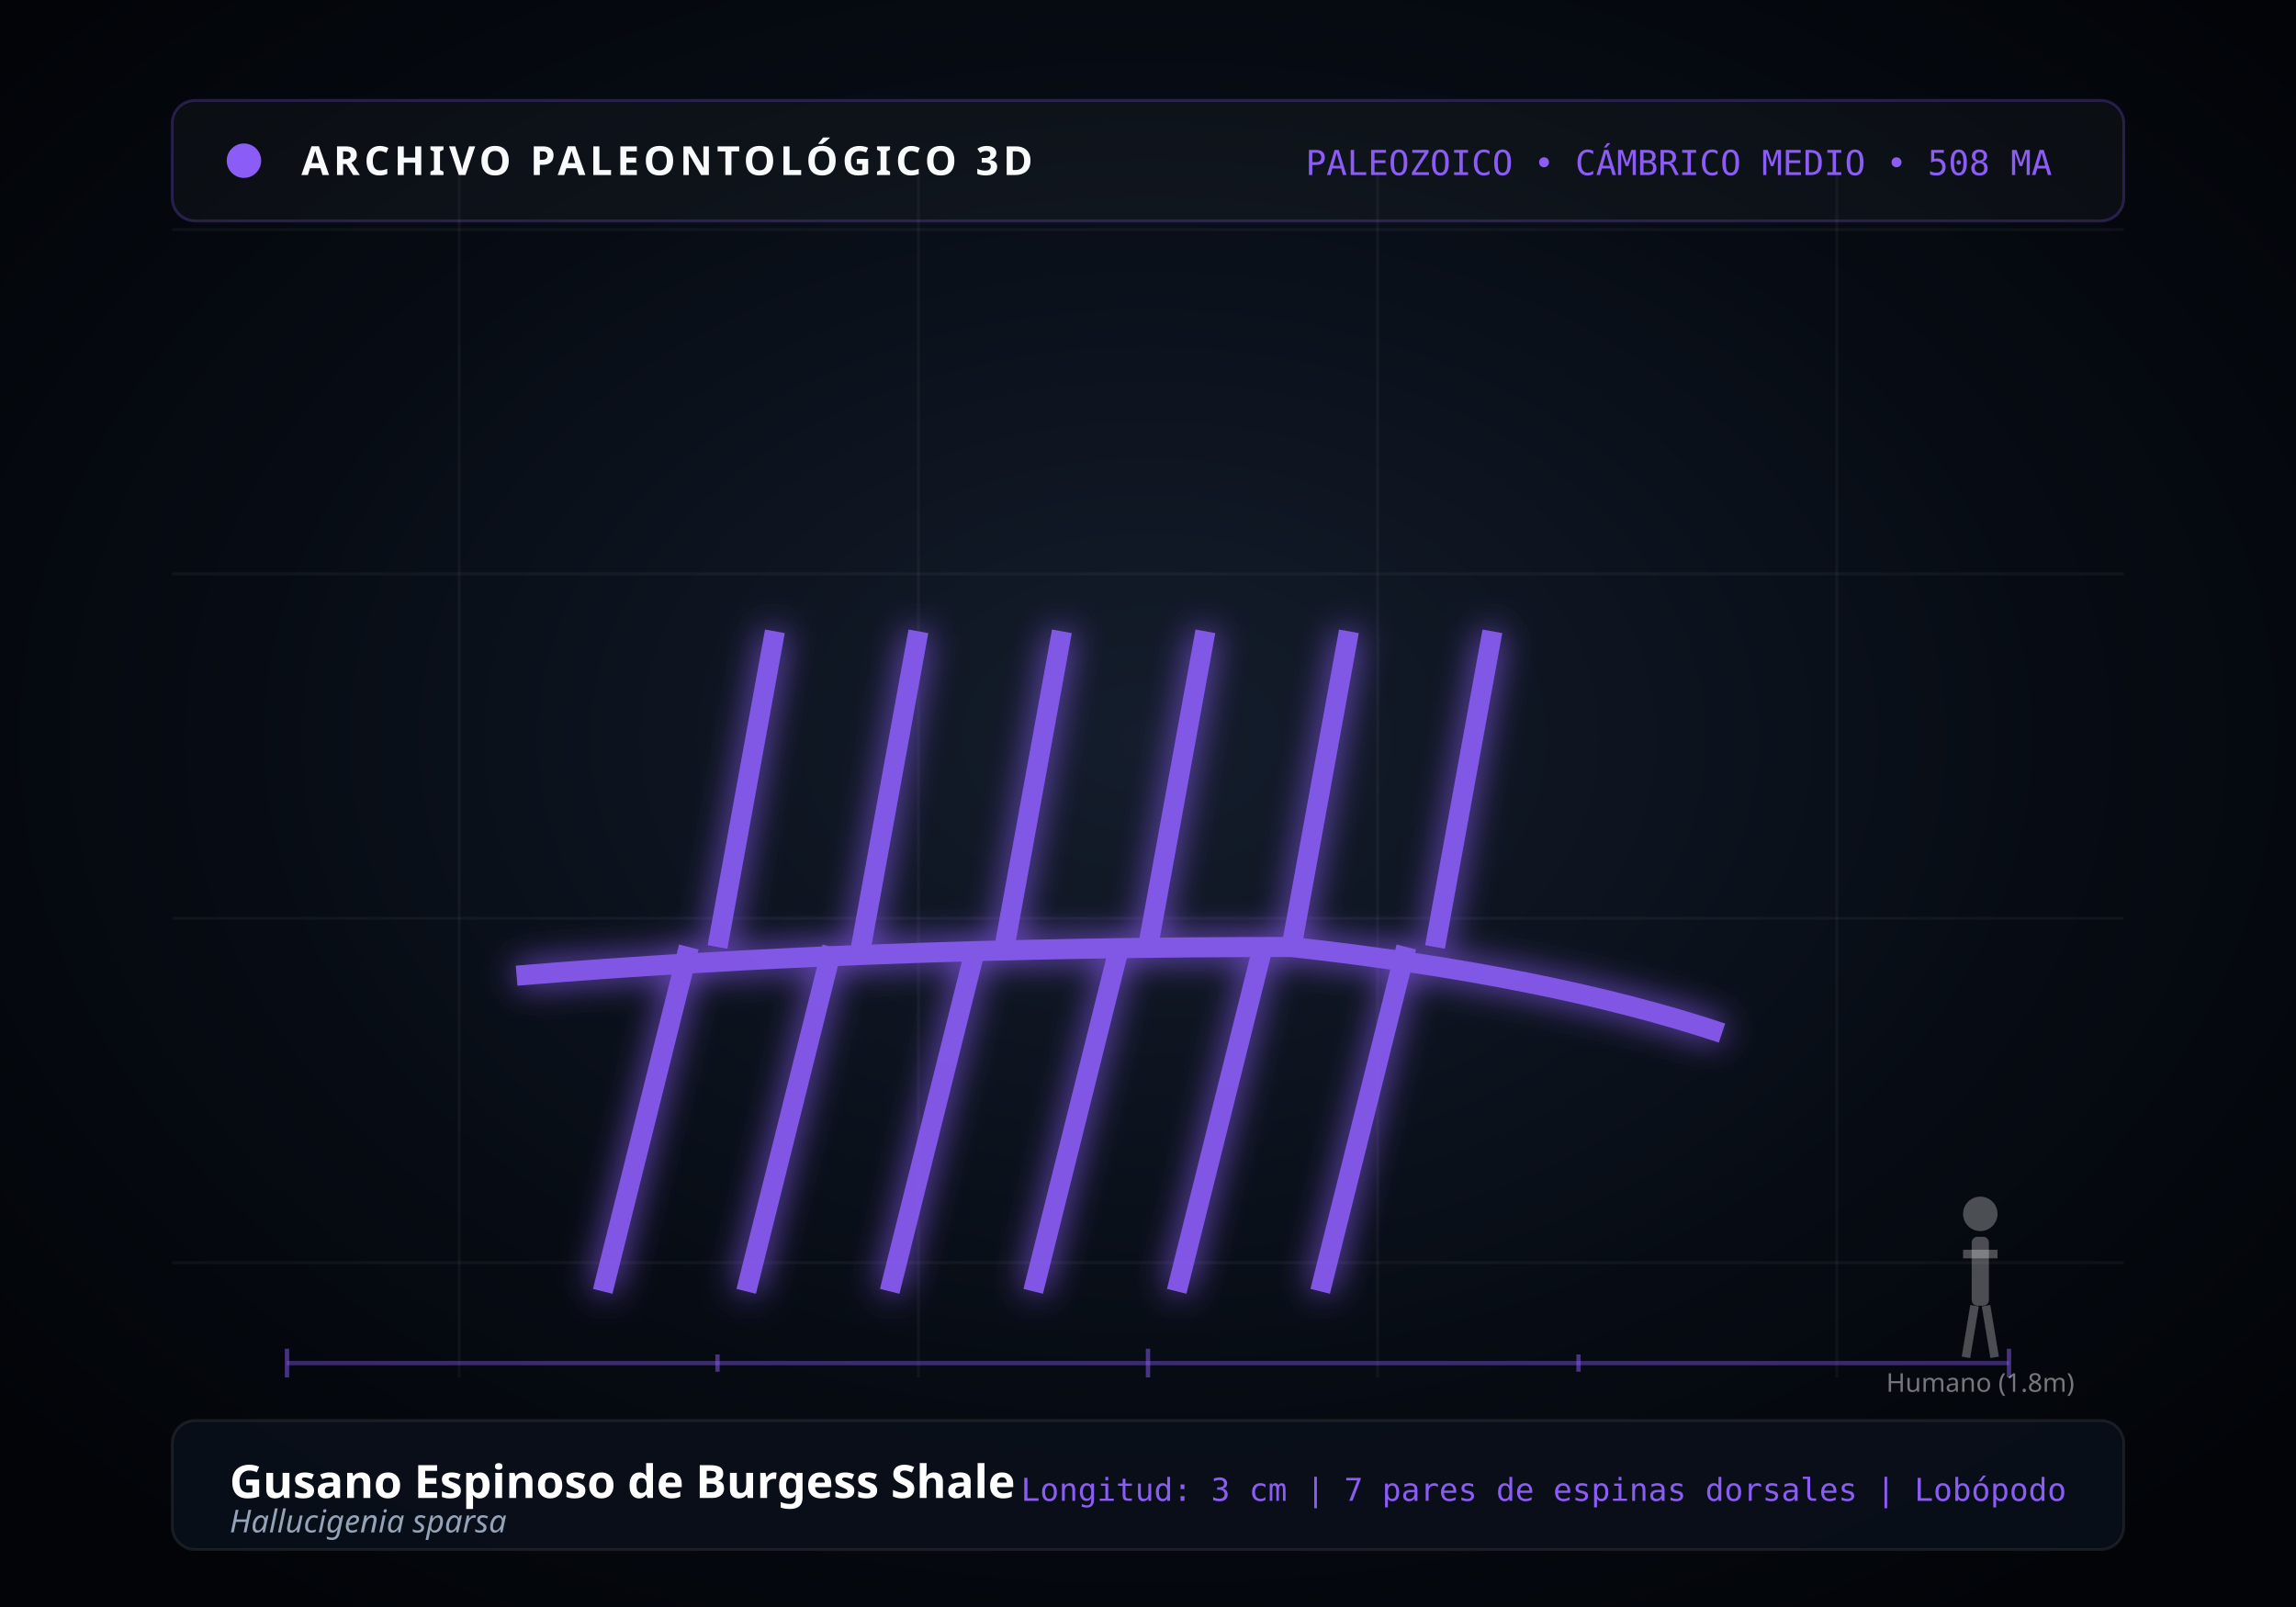
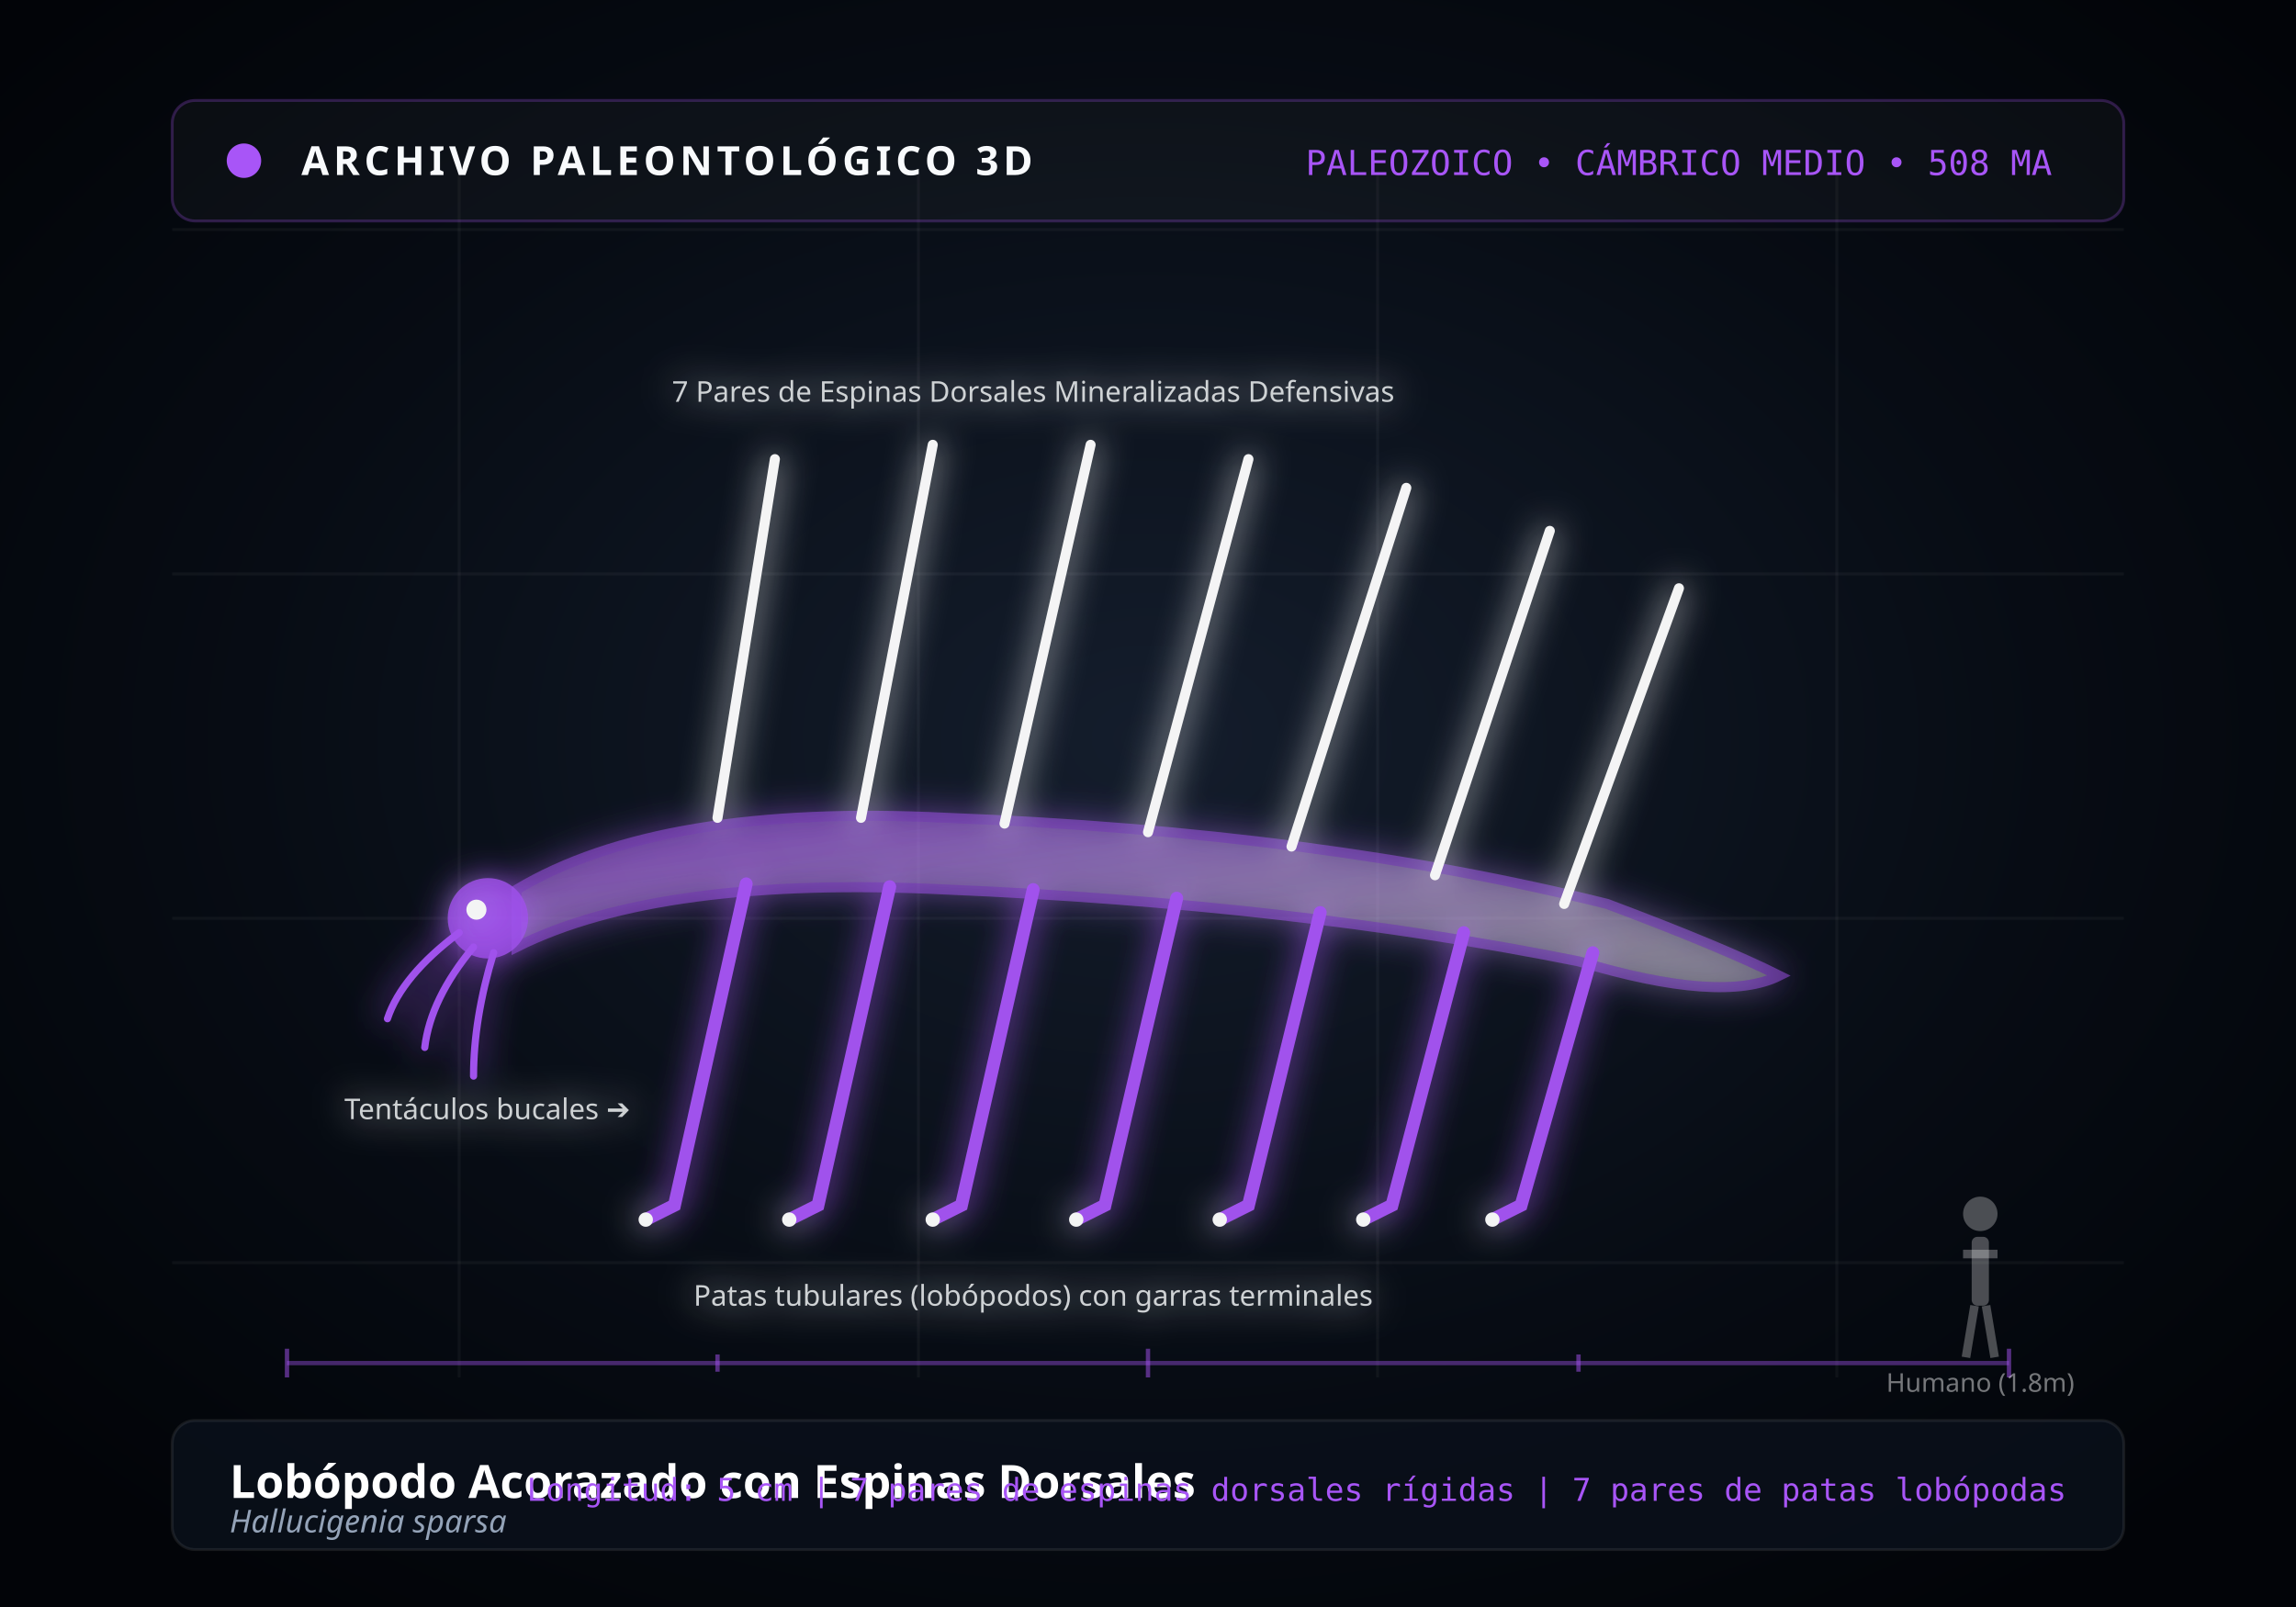
<svg xmlns="http://www.w3.org/2000/svg" viewBox="0 0 800 560" width="800" height="560">
  <defs>
    <radialGradient id="bgGrad_hallucigenia" cx="50%" cy="46%" r="65%">
      <stop offset="0%" stop-color="#141d2c" stop-opacity="1" />
      <stop offset="60%" stop-color="#070c14" stop-opacity="1" />
      <stop offset="100%" stop-color="#020408" stop-opacity="1" />
    </radialGradient>
    <linearGradient id="themeGrad_hallucigenia" x1="0%" y1="0%" x2="100%" y2="100%">
-       <stop offset="0%" stop-color="#8b5cf6" stop-opacity="0.95" />
+       <stop offset="0%" stop-color="#a855f7" stop-opacity="0.95" />
      <stop offset="100%" stop-color="#ffffff" stop-opacity="0.6" />
    </linearGradient>
    <filter id="glow_hallucigenia" x="-20%" y="-20%" width="140%" height="140%">
      <feGaussianBlur stdDeviation="6" result="blur" />
      <feComposite in="SourceGraphic" in2="blur" operator="over" />
    </filter>
  </defs>
  <rect width="800" height="560" fill="url(#bgGrad_hallucigenia)" />
  <g stroke="rgba(255, 255, 255, 0.04)" stroke-width="1">
    <line x1="60" y1="80" x2="740" y2="80" />
    <line x1="60" y1="200" x2="740" y2="200" />
    <line x1="60" y1="320" x2="740" y2="320" />
    <line x1="60" y1="440" x2="740" y2="440" />
    <line x1="160" y1="60" x2="160" y2="480" />
    <line x1="320" y1="60" x2="320" y2="480" />
    <line x1="480" y1="60" x2="480" y2="480" />
    <line x1="640" y1="60" x2="640" y2="480" />
  </g>
-   <rect x="60" y="35" width="680" height="42" rx="8" fill="rgba(255, 255, 255, 0.03)" stroke="#8b5cf6" stroke-opacity="0.25" />
-   <circle cx="85" cy="56" r="6" fill="#8b5cf6" />
+   <rect x="60" y="35" width="680" height="42" rx="8" fill="rgba(255, 255, 255, 0.03)" stroke="#a855f7" stroke-opacity="0.25" />
+   <circle cx="85" cy="56" r="6" fill="#a855f7" />
  <text x="105" y="61" fill="#f8fafc" font-family="'Space Grotesk', 'Outfit', sans-serif" font-weight="700" font-size="14" letter-spacing="1.5">ARCHIVO PALEONTOLÓGICO 3D</text>
-   <text x="715" y="61" fill="#8b5cf6" font-family="'JetBrains Mono', monospace" font-size="12" text-anchor="end">PALEOZOICO • CÁMBRICO MEDIO • 508 MA</text>
-   <g transform="translate(0, 10)" color="#8b5cf6" filter="url(#glow_hallucigenia)" opacity="0.92">
-     <path d="M 180 330 Q 300 320 450 320 Q 540 330 600 350 M 240 320 L 210 440 M 290 320 L 260 440 M 340 320 L 310 440 M 390 320 L 360 440 M 440 320 L 410 440 M 490 320 L 460 440 M 250 320 L 270 210 M 300 320 L 320 210 M 350 320 L 370 210 M 400 320 L 420 210 M 450 320 L 470 210 M 500 320 L 520 210" stroke="currentColor" stroke-width="7" fill="none" />
+   <text x="715" y="61" fill="#a855f7" font-family="'JetBrains Mono', monospace" font-size="12" text-anchor="end">PALEOZOICO • CÁMBRICO MEDIO • 508 MA</text>
+   <g transform="translate(0, 10)" color="#a855f7" filter="url(#glow_hallucigenia)" opacity="0.95">
+     <path d="M 180 300 Q 230 270 330 275 Q 460 280 560 305 Q 600 320 620 330 Q 600 340 550 325 Q 450 305 330 300 Q 230 295 180 320 Z" fill="url(#themeGrad_hallucigenia)" opacity="0.5" stroke="currentColor" stroke-width="3.5" />
+     <circle cx="170" cy="310" r="14" fill="currentColor" opacity="0.8" />
+     <circle cx="166" cy="307" r="3.5" fill="#ffffff" />
+     <path d="M 160 315 Q 140 330 135 345 M 165 320 Q 150 338 148 355 M 172 322 Q 165 345 165 365" stroke="currentColor" stroke-width="2.5" fill="none" stroke-linecap="round" />
+     <g stroke="#ffffff" stroke-width="3.5" fill="currentColor" stroke-linecap="round">
+       <line x1="250" y1="275" x2="270" y2="150" />
+       <line x1="300" y1="275" x2="325" y2="145" />
+       <line x1="350" y1="277" x2="380" y2="145" />
+       <line x1="400" y1="280" x2="435" y2="150" />
+       <line x1="450" y1="285" x2="490" y2="160" />
+       <line x1="500" y1="295" x2="540" y2="175" />
+       <line x1="545" y1="305" x2="585" y2="195" />
+     </g>
+     <g stroke="currentColor" stroke-width="4.5" fill="none" stroke-linecap="round">
+       <path d="M 260 298 L 235 410 L 225 415" />
+       <path d="M 310 299 L 285 410 L 275 415" />
+       <path d="M 360 300 L 335 410 L 325 415" />
+       <path d="M 410 303 L 385 410 L 375 415" />
+       <path d="M 460 308 L 435 410 L 425 415" />
+       <path d="M 510 315 L 485 410 L 475 415" />
+       <path d="M 555 322 L 530 410 L 520 415" />
+     </g>
+     <g fill="#ffffff">
+       <circle cx="225" cy="415" r="2.5" />
+       <circle cx="275" cy="415" r="2.5" />
+       <circle cx="325" cy="415" r="2.5" />
+       <circle cx="375" cy="415" r="2.5" />
+       <circle cx="425" cy="415" r="2.5" />
+       <circle cx="475" cy="415" r="2.5" />
+       <circle cx="520" cy="415" r="2.5" />
+     </g>
+     <g font-family="'Space Grotesk', sans-serif" font-size="10" fill="#f8fafc" opacity="0.85">
+       <text x="360" y="130" text-anchor="middle">7 Pares de Espinas Dorsales Mineralizadas Defensivas</text>
+       <text x="120" y="380">Tentáculos bucales ➔</text>
+       <text x="360" y="445" text-anchor="middle">Patas tubulares (lobópodos) con garras terminales</text>
+     </g>
  </g>
-   <line x1="100" y1="475" x2="700" y2="475" stroke="#8b5cf6" stroke-opacity="0.4" stroke-width="1.5" />
-   <g stroke="#8b5cf6" stroke-opacity="0.5" stroke-width="1.5">
+   <line x1="100" y1="475" x2="700" y2="475" stroke="#a855f7" stroke-opacity="0.4" stroke-width="1.5" />
+   <g stroke="#a855f7" stroke-opacity="0.5" stroke-width="1.5">
    <line x1="100" y1="470" x2="100" y2="480" />
    <line x1="250" y1="472" x2="250" y2="478" />
    <line x1="400" y1="470" x2="400" y2="480" />
    <line x1="550" y1="472" x2="550" y2="478" />
    <line x1="700" y1="470" x2="700" y2="480" />
  </g>
  <g transform="translate(680, 415)" fill="rgba(255, 255, 255, 0.28)">
    <circle cx="10" cy="8" r="6" />
    <rect x="7" y="16" width="6" height="24" rx="2" />
    <line x1="4" y1="22" x2="16" y2="22" stroke="rgba(255, 255, 255, 0.28)" stroke-width="3" />
    <line x1="8" y1="40" x2="5" y2="58" stroke="rgba(255, 255, 255, 0.28)" stroke-width="3" />
    <line x1="12" y1="40" x2="15" y2="58" stroke="rgba(255, 255, 255, 0.28)" stroke-width="3" />
    <text x="10" y="70" fill="rgba(255, 255, 255, 0.45)" font-family="sans-serif" font-size="9" text-anchor="middle">Humano (1.8m)</text>
  </g>
  <rect x="60" y="495" width="680" height="45" rx="8" fill="rgba(10, 16, 26, 0.85)" stroke="rgba(255, 255, 255, 0.08)" />
-   <text x="80" y="522" fill="#ffffff" font-family="'Space Grotesk', sans-serif" font-size="16" font-weight="700">Gusano Espinoso de Burgess Shale</text>
+   <text x="80" y="522" fill="#ffffff" font-family="'Space Grotesk', sans-serif" font-size="16" font-weight="700">Lobópodo Acorazado con Espinas Dorsales</text>
  <text x="80" y="534" fill="#94a3b8" font-family="'Outfit', sans-serif" font-style="italic" font-size="11">Hallucigenia sparsa</text>
-   <text x="720" y="523" fill="#8b5cf6" font-family="'JetBrains Mono', monospace" font-size="11" text-anchor="end">Longitud: 3 cm | 7 pares de espinas dorsales | Lobópodo</text>
+   <text x="720" y="523" fill="#a855f7" font-family="'JetBrains Mono', monospace" font-size="11" text-anchor="end">Longitud: 5 cm | 7 pares de espinas dorsales rígidas | 7 pares de patas lobópodas</text>
</svg>
